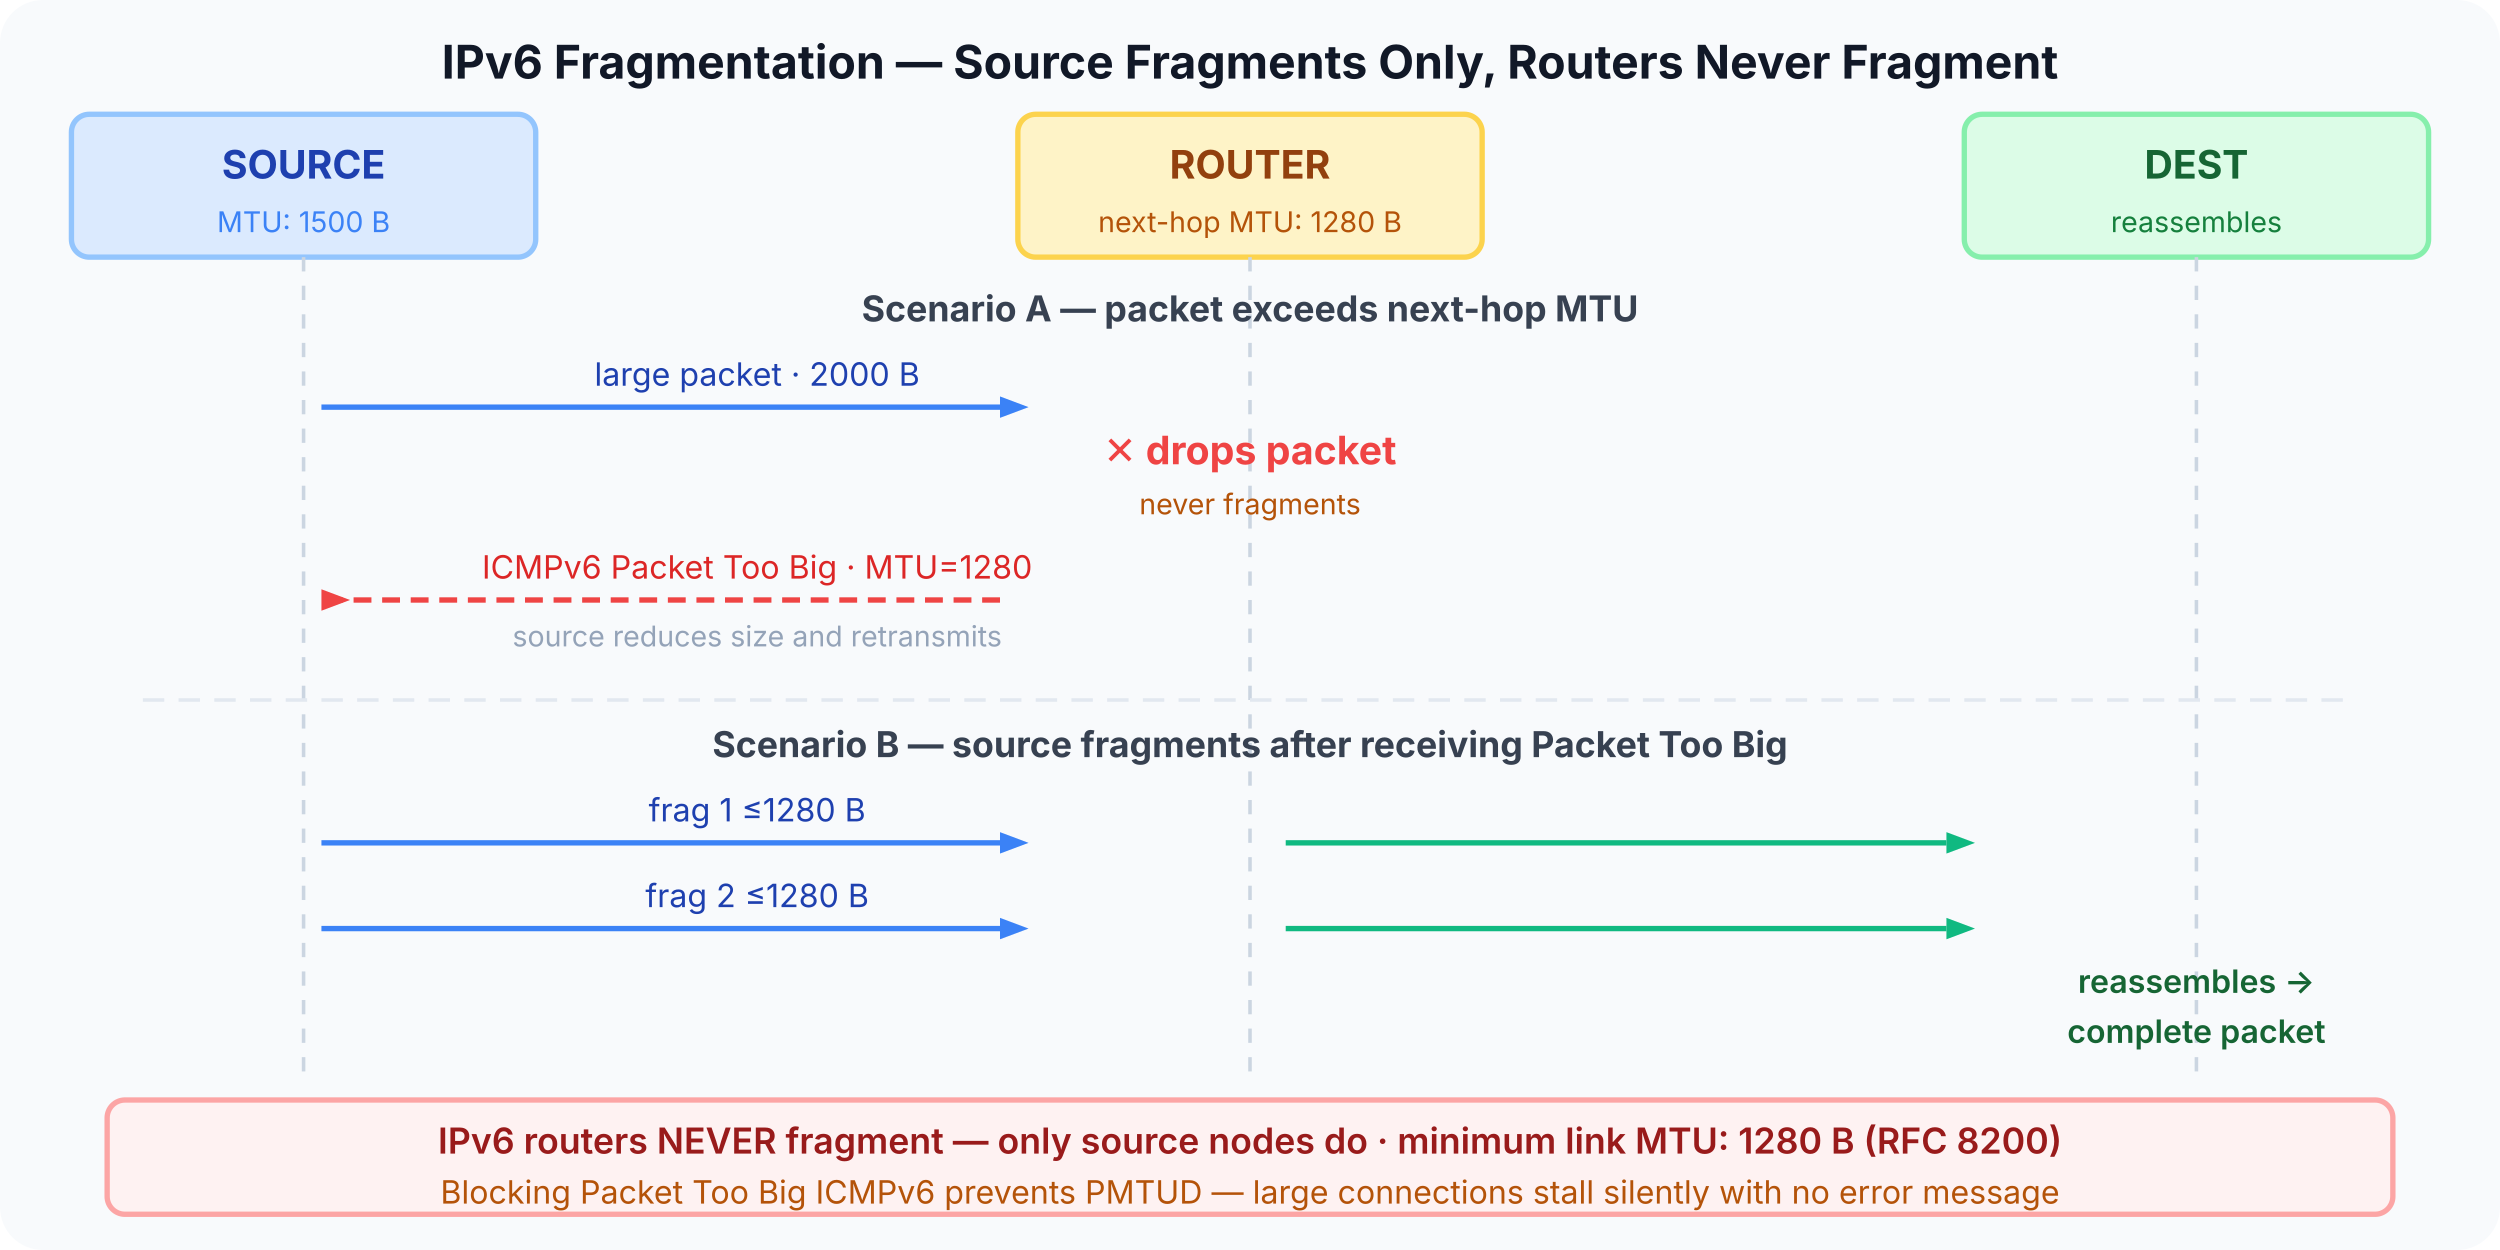
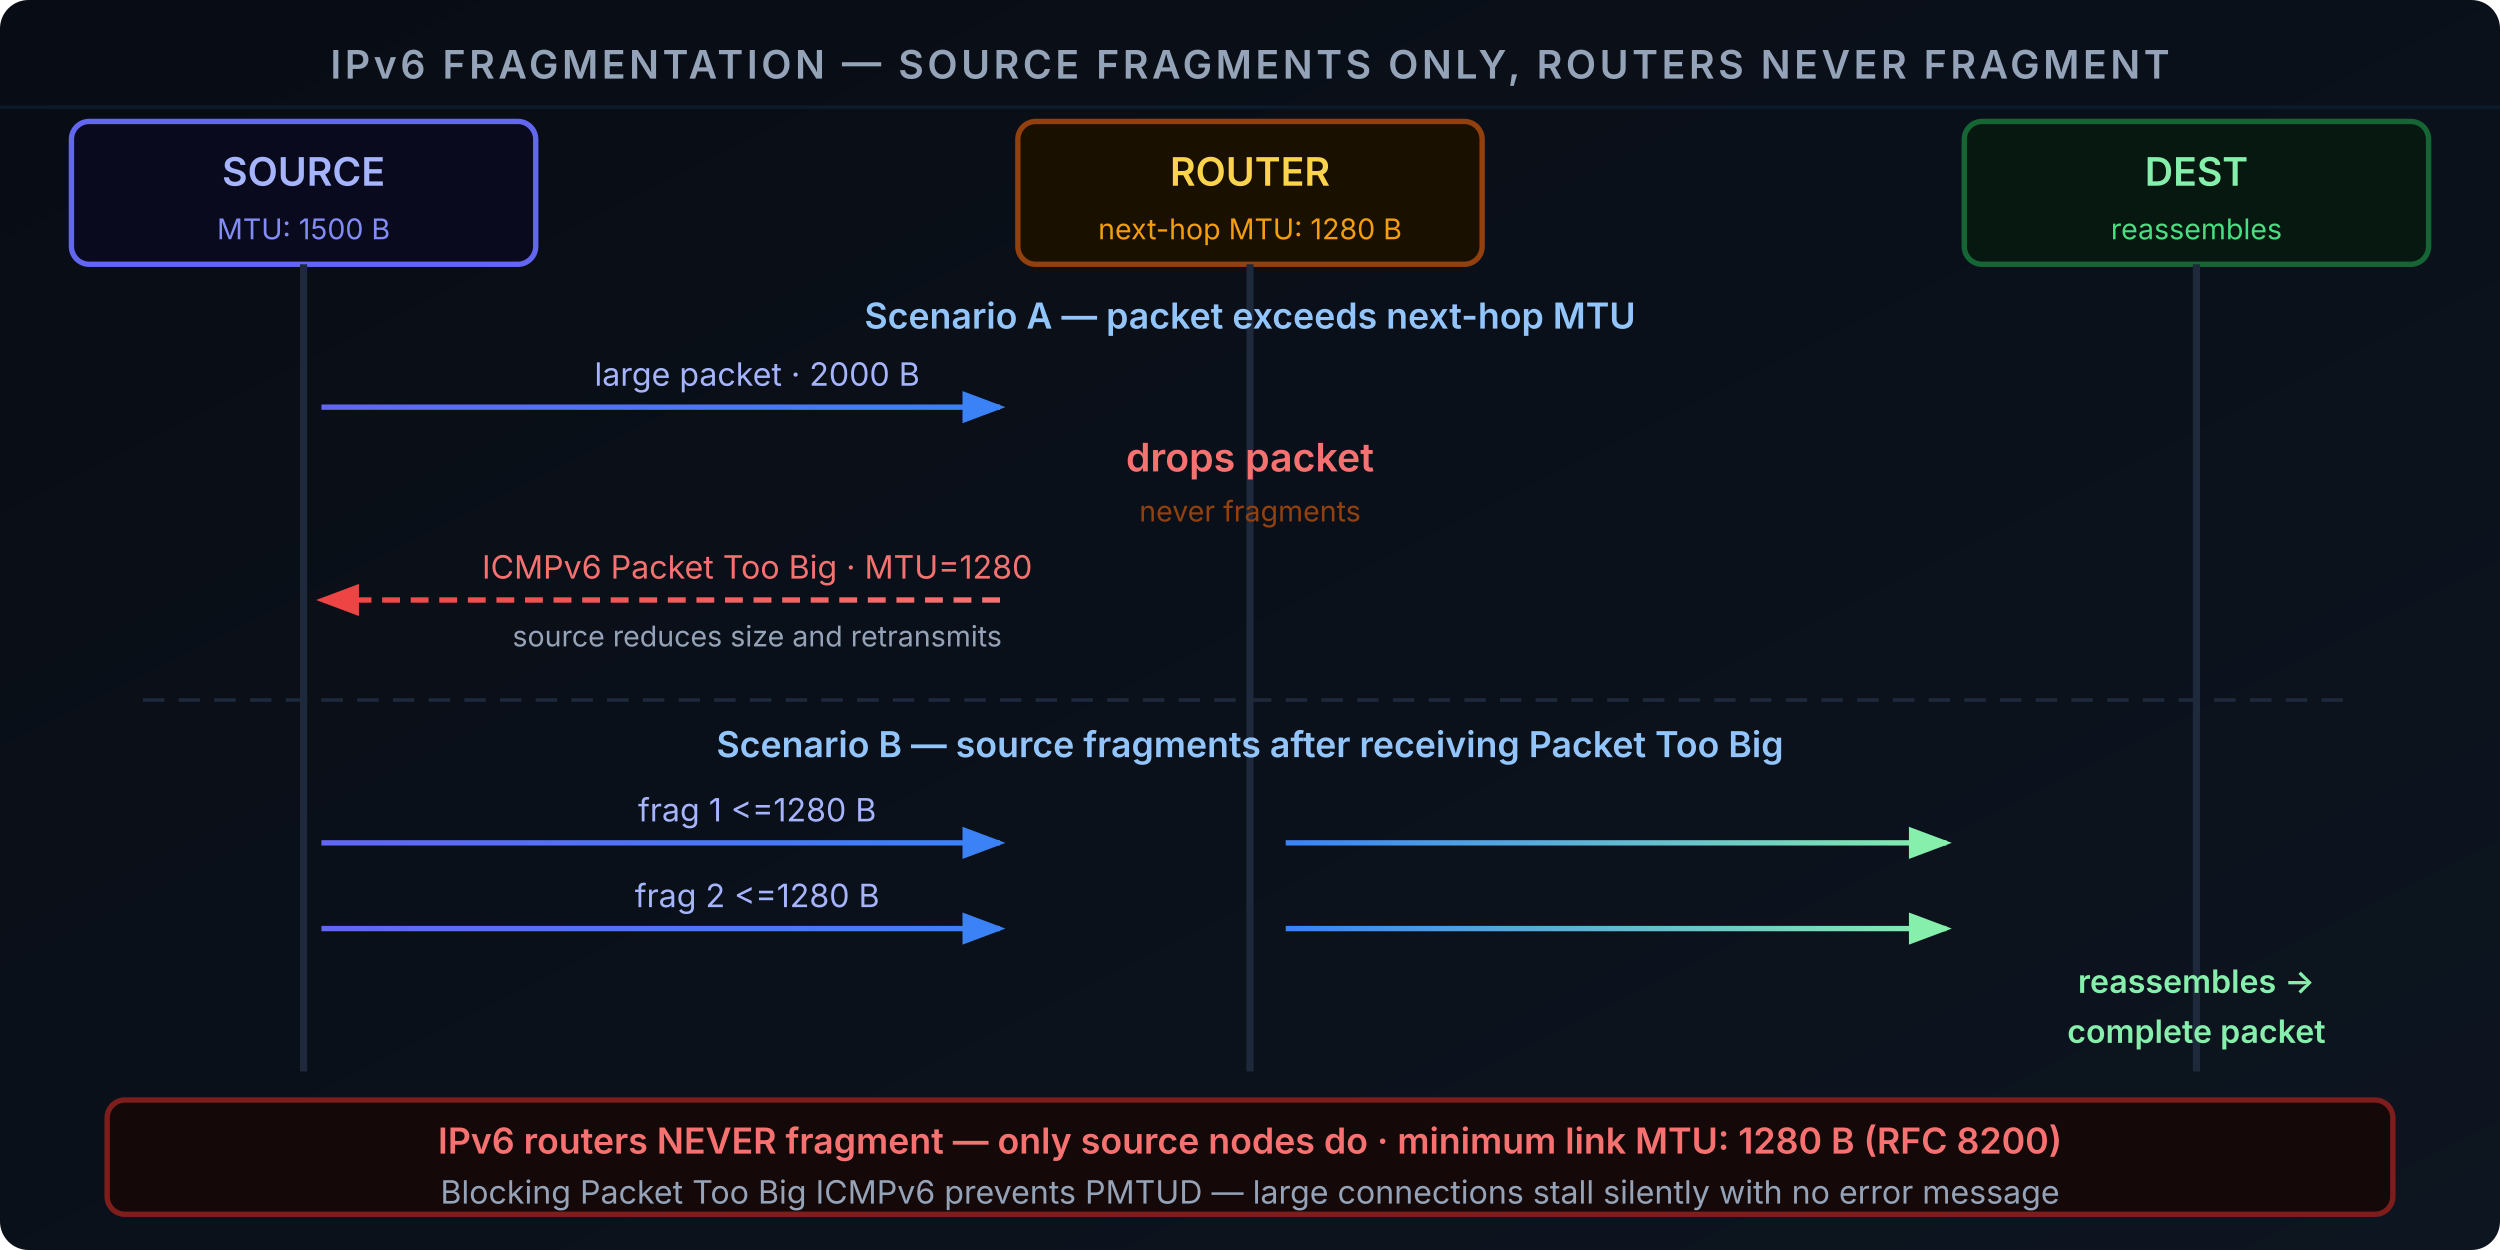
<svg xmlns="http://www.w3.org/2000/svg" viewBox="0 0 700 350" width="700" height="350" font-family="system-ui,-apple-system,BlinkMacSystemFont,'Segoe UI',sans-serif">
  <defs>
-     <marker id="arr-r" markerWidth="8" markerHeight="6" refX="0" refY="3" orient="auto" markerUnits="userSpaceOnUse">
+     <linearGradient id="bg" x1="0" y1="0" x2="1" y2="1">
+       <stop offset="0%" stop-color="#080c14" />
+       <stop offset="100%" stop-color="#0d1520" />
+     </linearGradient>
+     <linearGradient id="arr-large" x1="90" y1="114" x2="280" y2="114" gradientUnits="userSpaceOnUse">
+       <stop offset="0%" stop-color="#6366f1" />
+       <stop offset="100%" stop-color="#3b82f6" />
+     </linearGradient>
+     <linearGradient id="arr-ptb" x1="280" y1="168" x2="90" y2="168" gradientUnits="userSpaceOnUse">
+       <stop offset="0%" stop-color="#f87171" />
+       <stop offset="100%" stop-color="#ef4444" />
+     </linearGradient>
+     <linearGradient id="arr-frag1-left" x1="90" y1="236" x2="280" y2="236" gradientUnits="userSpaceOnUse">
+       <stop offset="0%" stop-color="#6366f1" />
+       <stop offset="100%" stop-color="#3b82f6" />
+     </linearGradient>
+     <linearGradient id="arr-frag1-right" x1="360" y1="236" x2="545" y2="236" gradientUnits="userSpaceOnUse">
+       <stop offset="0%" stop-color="#3b82f6" />
+       <stop offset="100%" stop-color="#86efac" />
+     </linearGradient>
+     <linearGradient id="arr-frag2-left" x1="90" y1="260" x2="280" y2="260" gradientUnits="userSpaceOnUse">
+       <stop offset="0%" stop-color="#6366f1" />
+       <stop offset="100%" stop-color="#3b82f6" />
+     </linearGradient>
+     <linearGradient id="arr-frag2-right" x1="360" y1="260" x2="545" y2="260" gradientUnits="userSpaceOnUse">
+       <stop offset="0%" stop-color="#3b82f6" />
+       <stop offset="100%" stop-color="#86efac" />
+     </linearGradient>
+     <marker id="arr-blue" markerWidth="8" markerHeight="6" refX="7" refY="3" orient="auto">
      <polygon points="0,0 8,3 0,6" fill="#3b82f6" />
    </marker>
-     <marker id="arr-l" markerWidth="8" markerHeight="6" refX="8" refY="3" orient="auto" markerUnits="userSpaceOnUse">
-       <polygon points="8,0 0,3 8,6" fill="#ef4444" />
+     <marker id="arr-red" markerWidth="8" markerHeight="6" refX="7" refY="3" orient="auto">
+       <polygon points="0,0 8,3 0,6" fill="#ef4444" />
    </marker>
-     <marker id="arr-g" markerWidth="8" markerHeight="6" refX="0" refY="3" orient="auto" markerUnits="userSpaceOnUse">
-       <polygon points="0,0 8,3 0,6" fill="#10b981" />
+     <marker id="arr-green" markerWidth="8" markerHeight="6" refX="7" refY="3" orient="auto">
+       <polygon points="0,0 8,3 0,6" fill="#86efac" />
    </marker>
  </defs>
-   <rect width="700" height="350" fill="#f8fafc" rx="12" />
-   <text x="350" y="22" text-anchor="middle" font-size="13" font-weight="700" fill="#111827">IPv6 Fragmentation — Source Fragments Only, Routers Never Fragment</text>
-   <rect x="20" y="32" width="130" height="40" fill="#dbeafe" stroke="#93c5fd" stroke-width="1.5" rx="5" />
-   <text x="85" y="50" text-anchor="middle" font-size="11" font-weight="700" fill="#1e40af">SOURCE</text>
-   <text x="85" y="65" text-anchor="middle" font-size="8" fill="#3b82f6">MTU: 1500 B</text>
-   <rect x="285" y="32" width="130" height="40" fill="#fef3c7" stroke="#fcd34d" stroke-width="1.5" rx="5" />
-   <text x="350" y="50" text-anchor="middle" font-size="11" font-weight="700" fill="#92400e">ROUTER</text>
-   <text x="350" y="65" text-anchor="middle" font-size="8" fill="#b45309">next-hop MTU: 1280 B</text>
-   <rect x="550" y="32" width="130" height="40" fill="#dcfce7" stroke="#86efac" stroke-width="1.5" rx="5" />
-   <text x="615" y="50" text-anchor="middle" font-size="11" font-weight="700" fill="#166534">DEST</text>
-   <text x="615" y="65" text-anchor="middle" font-size="8" fill="#15803d">reassembles</text>
-   <line x1="85" y1="72" x2="85" y2="300" stroke="#cbd5e1" stroke-width="1" stroke-dasharray="4,4" />
-   <line x1="350" y1="72" x2="350" y2="300" stroke="#cbd5e1" stroke-width="1" stroke-dasharray="4,4" />
-   <line x1="615" y1="72" x2="615" y2="300" stroke="#cbd5e1" stroke-width="1" stroke-dasharray="4,4" />
-   <text x="350" y="90" text-anchor="middle" font-size="10" font-weight="700" fill="#374151">Scenario A — packet exceeds next-hop MTU</text>
-   <text x="212" y="108" text-anchor="middle" font-size="9" fill="#1e40af">large packet · 2000 B</text>
-   <line x1="90" y1="114" x2="280" y2="114" stroke="#3b82f6" stroke-width="1.5" marker-end="url(#arr-r)" />
-   <text x="350" y="130" text-anchor="middle" font-size="11" font-weight="700" fill="#ef4444">✕  drops packet</text>
-   <text x="350" y="144" text-anchor="middle" font-size="8" fill="#b45309">never fragments</text>
-   <text x="212" y="162" text-anchor="middle" font-size="9" fill="#dc2626">ICMPv6 Packet Too Big · MTU=1280</text>
-   <line x1="280" y1="168" x2="90" y2="168" stroke="#ef4444" stroke-width="1.5" stroke-dasharray="5,3" marker-end="url(#arr-l)" />
+   <rect width="700" height="350" fill="url(#bg)" rx="8" />
+   <g stroke="#0d1a2a" stroke-width="1">
+     <line x1="0" y1="30" x2="700" y2="30" />
+   </g>
+   <text x="350" y="22" text-anchor="middle" font-size="11" font-weight="600" fill="#94a3b8" letter-spacing="1">IPv6 FRAGMENTATION — SOURCE FRAGMENTS ONLY, ROUTERS NEVER FRAGMENT</text>
+   <rect x="20" y="34" width="130" height="40" fill="#0a0a1f" stroke="#6366f1" stroke-width="1.5" rx="5" />
+   <text x="85" y="52" text-anchor="middle" font-size="11" font-weight="600" fill="#a5b4fc">SOURCE</text>
+   <text x="85" y="67" text-anchor="middle" font-size="8" fill="#818cf8">MTU: 1500 B</text>
+   <rect x="285" y="34" width="130" height="40" fill="#1a1000" stroke="#92400e" stroke-width="1.5" rx="5" />
+   <text x="350" y="52" text-anchor="middle" font-size="11" font-weight="600" fill="#fcd34d">ROUTER</text>
+   <text x="350" y="67" text-anchor="middle" font-size="8" fill="#f59e0b">next-hop MTU: 1280 B</text>
+   <rect x="550" y="34" width="130" height="40" fill="#071810" stroke="#166534" stroke-width="1.5" rx="5" />
+   <text x="615" y="52" text-anchor="middle" font-size="11" font-weight="600" fill="#86efac">DEST</text>
+   <text x="615" y="67" text-anchor="middle" font-size="8" fill="#4ade80">reassembles</text>
+   <line x1="85" y1="74" x2="85" y2="300" stroke="#1e293b" stroke-width="2" />
+   <line x1="350" y1="74" x2="350" y2="300" stroke="#1e293b" stroke-width="2" />
+   <line x1="615" y1="74" x2="615" y2="300" stroke="#1e293b" stroke-width="2" />
+   <text x="350" y="92" text-anchor="middle" font-size="10" font-weight="600" fill="#93c5fd">Scenario A — packet exceeds next-hop MTU</text>
+   <text x="212" y="108" text-anchor="middle" font-size="9" fill="#a5b4fc">large packet · 2000 B</text>
+   <line x1="90" y1="114" x2="280" y2="114" stroke="url(#arr-large)" stroke-width="1.5" marker-end="url(#arr-blue)" />
+   <text x="350" y="132" text-anchor="middle" font-size="11" font-weight="600" fill="#f87171">drops packet</text>
+   <text x="350" y="146" text-anchor="middle" font-size="8" fill="#92400e">never fragments</text>
+   <text x="212" y="162" text-anchor="middle" font-size="9" fill="#f87171">ICMPv6 Packet Too Big · MTU=1280</text>
+   <line x1="280" y1="168" x2="90" y2="168" stroke="url(#arr-ptb)" stroke-width="1.5" stroke-dasharray="5,3" marker-end="url(#arr-red)" />
  <text x="212" y="181" text-anchor="middle" font-size="8" fill="#94a3b8">source reduces size and retransmits</text>
-   <line x1="40" y1="196" x2="660" y2="196" stroke="#e2e8f0" stroke-width="1" stroke-dasharray="6,4" />
-   <text x="350" y="212" text-anchor="middle" font-size="10" font-weight="700" fill="#374151">Scenario B — source fragments after receiving Packet Too Big</text>
-   <text x="212" y="230" text-anchor="middle" font-size="9" fill="#1e40af">frag 1  ≤1280 B</text>
-   <line x1="90" y1="236" x2="280" y2="236" stroke="#3b82f6" stroke-width="1.5" marker-end="url(#arr-r)" />
-   <line x1="360" y1="236" x2="545" y2="236" stroke="#10b981" stroke-width="1.5" marker-end="url(#arr-g)" />
-   <text x="212" y="254" text-anchor="middle" font-size="9" fill="#1e40af">frag 2  ≤1280 B</text>
-   <line x1="90" y1="260" x2="280" y2="260" stroke="#3b82f6" stroke-width="1.5" marker-end="url(#arr-r)" />
-   <line x1="360" y1="260" x2="545" y2="260" stroke="#10b981" stroke-width="1.5" marker-end="url(#arr-g)" />
-   <text x="615" y="278" text-anchor="middle" font-size="9" font-weight="600" fill="#166534">reassembles →</text>
-   <text x="615" y="292" text-anchor="middle" font-size="9" font-weight="600" fill="#166534">complete packet</text>
-   <rect x="30" y="308" width="640" height="32" fill="#fef2f2" stroke="#fca5a5" stroke-width="1.5" rx="5" />
-   <text x="350" y="323" text-anchor="middle" font-size="10" font-weight="600" fill="#991b1b">IPv6 routers NEVER fragment — only source nodes do · minimum link MTU: 1280 B (RFC 8200)</text>
-   <text x="350" y="337" text-anchor="middle" font-size="9" fill="#b45309">Blocking Packet Too Big ICMPv6 prevents PMTUD — large connections stall silently with no error message</text>
+   <line x1="40" y1="196" x2="660" y2="196" stroke="#1e293b" stroke-width="1" stroke-dasharray="6,4" />
+   <text x="350" y="212" text-anchor="middle" font-size="10" font-weight="600" fill="#93c5fd">Scenario B — source fragments after receiving Packet Too Big</text>
+   <text x="212" y="230" text-anchor="middle" font-size="9" fill="#a5b4fc">frag 1  &lt;=1280 B</text>
+   <line x1="90" y1="236" x2="280" y2="236" stroke="url(#arr-frag1-left)" stroke-width="1.5" marker-end="url(#arr-blue)" />
+   <line x1="360" y1="236" x2="545" y2="236" stroke="url(#arr-frag1-right)" stroke-width="1.5" marker-end="url(#arr-green)" />
+   <text x="212" y="254" text-anchor="middle" font-size="9" fill="#a5b4fc">frag 2  &lt;=1280 B</text>
+   <line x1="90" y1="260" x2="280" y2="260" stroke="url(#arr-frag2-left)" stroke-width="1.5" marker-end="url(#arr-blue)" />
+   <line x1="360" y1="260" x2="545" y2="260" stroke="url(#arr-frag2-right)" stroke-width="1.5" marker-end="url(#arr-green)" />
+   <text x="615" y="278" text-anchor="middle" font-size="9" font-weight="600" fill="#86efac">reassembles →</text>
+   <text x="615" y="292" text-anchor="middle" font-size="9" font-weight="600" fill="#86efac">complete packet</text>
+   <rect x="30" y="308" width="640" height="32" fill="#150808" stroke="#7f1d1d" stroke-width="1.5" rx="5" />
+   <text x="350" y="323" text-anchor="middle" font-size="10" font-weight="600" fill="#f87171">IPv6 routers NEVER fragment — only source nodes do · minimum link MTU: 1280 B (RFC 8200)</text>
+   <text x="350" y="337" text-anchor="middle" font-size="9" fill="#94a3b8">Blocking Packet Too Big ICMPv6 prevents PMTUD — large connections stall silently with no error message</text>
</svg>
